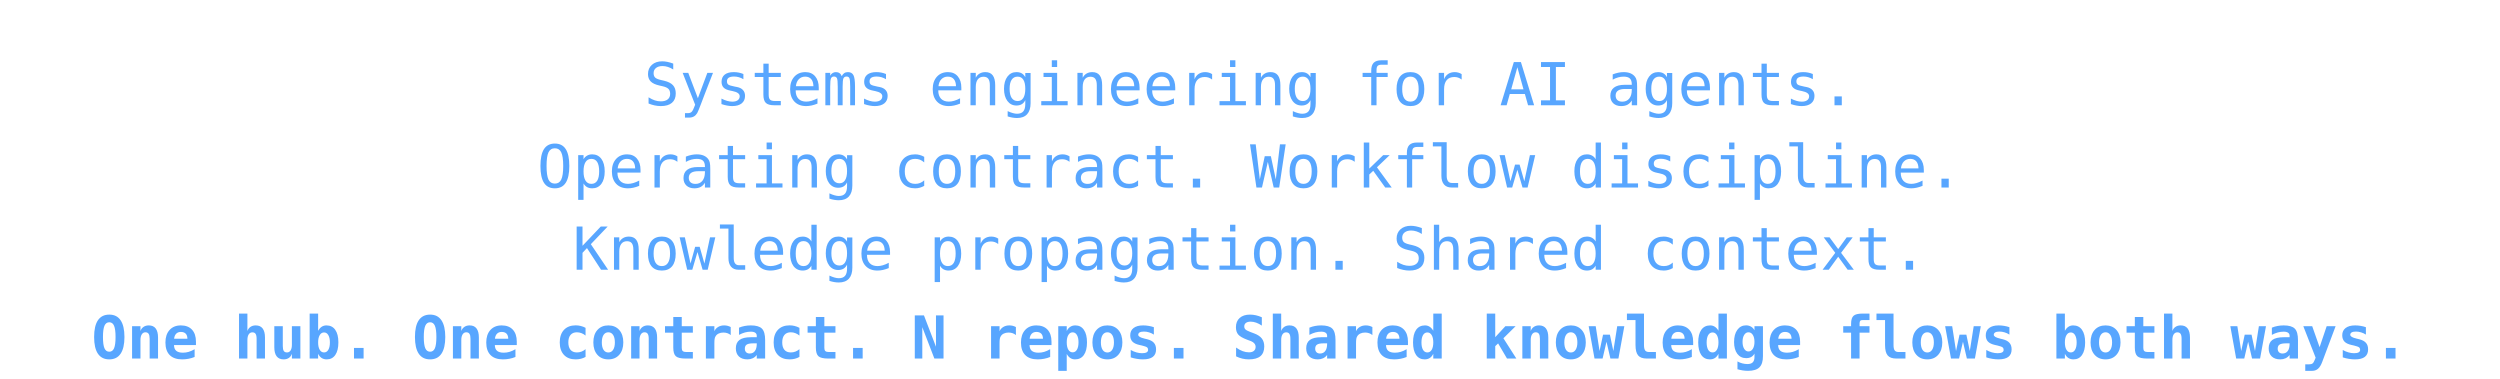
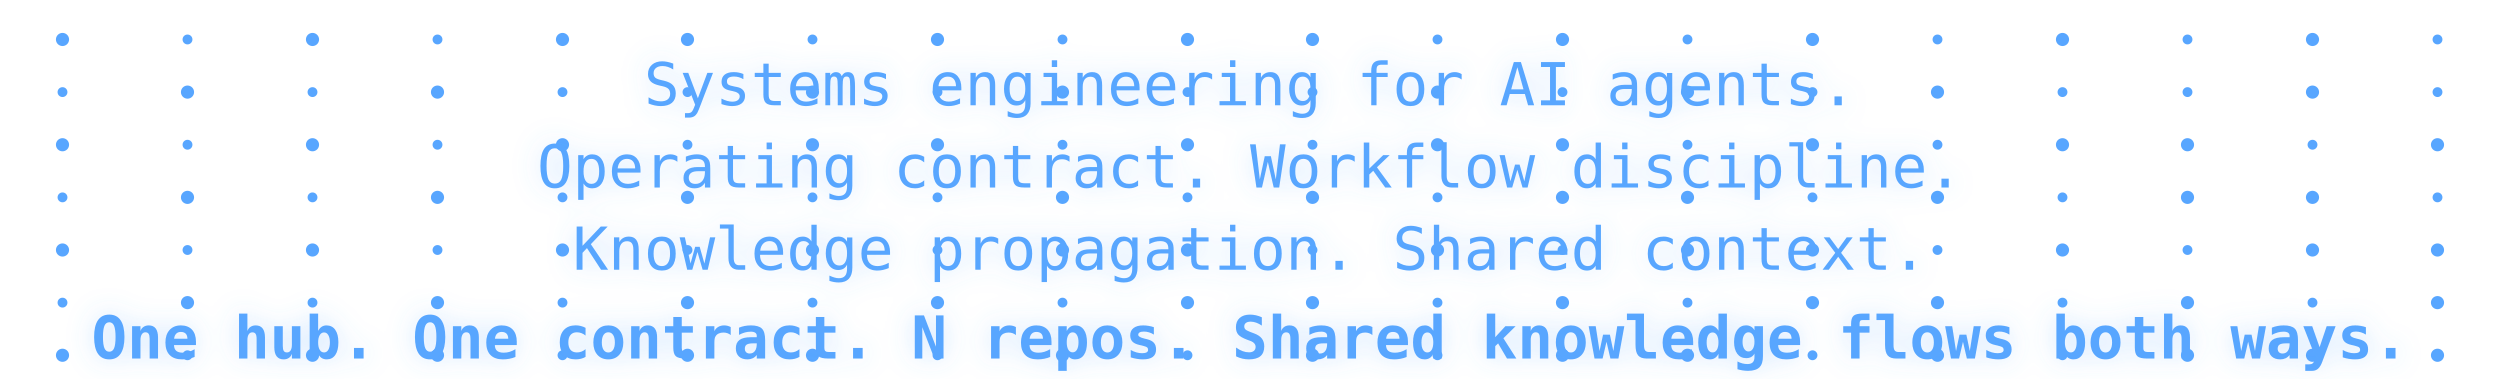
<svg xmlns="http://www.w3.org/2000/svg" viewBox="0 0 760 115" style="background:transparent; font-family:ui-monospace,'Cascadia Code','Fira Code',monospace;">
  <defs>
    <style>
-       /* 14s cycle: each line fades in sequentially, all fade out together */
-       @keyframes anim1 {
-         0%   { opacity: 0; transform: translateY(6px); }
-         8%   { opacity: 0; transform: translateY(6px); }
+       /* Dot matrix pulse animations */
+       @keyframes pulseA { 0%,100% { opacity: 0.06; } 50% { opacity: 0.6; } }
+       @keyframes pulseB { 0%,100% { opacity: 0.12; } 30% { opacity: 0.7; } 70% { opacity: 0.04; } }
+       @keyframes pulseC { 0%,100% { opacity: 0.04; } 40% { opacity: 0.5; } 80% { opacity: 0.1; } }
+       @keyframes pulseD { 0%,100% { opacity: 0.1; } 25% { opacity: 0.08; } 60% { opacity: 0.65; } }
+       @keyframes pulseE { 0%,100% { opacity: 0.07; } 35% { opacity: 0.55; } 65% { opacity: 0.03; } }
+       @keyframes pulseF { 0%,100% { opacity: 0.15; } 45% { opacity: 0.05; } 75% { opacity: 0.6; } }
+       .pa { animation: pulseA 3.7s ease-in-out infinite; }
+       .pb { animation: pulseB 4.2s ease-in-out infinite; }
+       .pc { animation: pulseC 2.9s ease-in-out infinite; }
+       .pd { animation: pulseD 3.4s ease-in-out infinite; }
+       .pe { animation: pulseE 5.1s ease-in-out infinite; }
+       .pf { animation: pulseF 3.1s ease-in-out infinite; }
+ 
+       /* Text animations (same as before) */
+       @keyframes fade1 {
+         0%   { opacity: 0; transform: translateY(6px); }
+         8%   { opacity: 0; }
        12%  { opacity: 1; transform: translateY(0); }
-         75%  { opacity: 1; transform: translateY(0); }
-         85%  { opacity: 0; transform: translateY(-4px); }
-         100% { opacity: 0; transform: translateY(-4px); }
-       }
-       @keyframes anim2 {
-         0%   { opacity: 0; transform: translateY(6px); }
-         22%  { opacity: 0; transform: translateY(6px); }
+         75%  { opacity: 1; }
+         85%  { opacity: 0; transform: translateY(-4px); }
+         100% { opacity: 0; }
+       }
+       @keyframes fade2 {
+         0%   { opacity: 0; transform: translateY(6px); }
+         22%  { opacity: 0; }
        26%  { opacity: 1; transform: translateY(0); }
-         75%  { opacity: 1; transform: translateY(0); }
-         85%  { opacity: 0; transform: translateY(-4px); }
-         100% { opacity: 0; transform: translateY(-4px); }
-       }
-       @keyframes anim3 {
-         0%   { opacity: 0; transform: translateY(6px); }
-         38%  { opacity: 0; transform: translateY(6px); }
+         75%  { opacity: 1; }
+         85%  { opacity: 0; transform: translateY(-4px); }
+         100% { opacity: 0; }
+       }
+       @keyframes fade3 {
+         0%   { opacity: 0; transform: translateY(6px); }
+         38%  { opacity: 0; }
        42%  { opacity: 1; transform: translateY(0); }
-         75%  { opacity: 1; transform: translateY(0); }
-         85%  { opacity: 0; transform: translateY(-4px); }
-         100% { opacity: 0; transform: translateY(-4px); }
-       }
-       @keyframes anim4 {
-         0%   { opacity: 0; transform: translateY(6px); }
-         54%  { opacity: 0; transform: translateY(6px); }
+         75%  { opacity: 1; }
+         85%  { opacity: 0; transform: translateY(-4px); }
+         100% { opacity: 0; }
+       }
+       @keyframes fade4 {
+         0%   { opacity: 0; transform: translateY(6px); }
+         54%  { opacity: 0; }
        58%  { opacity: 1; transform: translateY(0); }
-         75%  { opacity: 1; transform: translateY(0); }
-         85%  { opacity: 0; transform: translateY(-4px); }
-         100% { opacity: 0; transform: translateY(-4px); }
-       }
-       .l1 { animation: anim1 14s ease-in-out infinite; }
-       .l2 { animation: anim2 14s ease-in-out infinite; }
-       .l3 { animation: anim3 14s ease-in-out infinite; }
-       .l4 { animation: anim4 14s ease-in-out infinite; }
+         75%  { opacity: 1; }
+         85%  { opacity: 0; transform: translateY(-4px); }
+         100% { opacity: 0; }
+       }
+       .l1 { animation: fade1 14s ease-in-out infinite; }
+       .l2 { animation: fade2 14s ease-in-out infinite; }
+       .l3 { animation: fade3 14s ease-in-out infinite; }
+       .l4 { animation: fade4 14s ease-in-out infinite; }
+       .text-layer { filter: drop-shadow(0 0 4px rgba(88,166,255,0.3)); }
    </style>
  </defs>
-   <g class="l1">
-     <text x="380" y="32" fill="#58a6ff" font-size="18" text-anchor="middle">Systems engineering for AI agents.</text>
+   <g fill="#58a6ff">
+     <circle cx="19" cy="12" r="2.0" class="pa" />
+     <circle cx="57" cy="12" r="1.5" class="pb" />
+     <circle cx="95" cy="12" r="2.0" class="pc" />
+     <circle cx="133" cy="12" r="1.5" class="pd" />
+     <circle cx="171" cy="12" r="2.0" class="pe" />
+     <circle cx="209" cy="12" r="2.0" class="pf" />
+     <circle cx="247" cy="12" r="1.5" class="pa" />
+     <circle cx="285" cy="12" r="2.0" class="pb" />
+     <circle cx="323" cy="12" r="1.5" class="pc" />
+     <circle cx="361" cy="12" r="2.0" class="pd" />
+     <circle cx="399" cy="12" r="2.0" class="pe" />
+     <circle cx="437" cy="12" r="1.5" class="pf" />
+     <circle cx="475" cy="12" r="2.0" class="pa" />
+     <circle cx="513" cy="12" r="1.5" class="pb" />
+     <circle cx="551" cy="12" r="2.0" class="pc" />
+     <circle cx="589" cy="12" r="1.5" class="pd" />
+     <circle cx="627" cy="12" r="2.0" class="pe" />
+     <circle cx="665" cy="12" r="1.5" class="pf" />
+     <circle cx="703" cy="12" r="2.0" class="pa" />
+     <circle cx="741" cy="12" r="1.5" class="pb" />
+     <circle cx="19" cy="28" r="1.5" class="pf" />
+     <circle cx="57" cy="28" r="2.0" class="pe" />
+     <circle cx="95" cy="28" r="1.5" class="pd" />
+     <circle cx="133" cy="28" r="2.0" class="pc" />
+     <circle cx="171" cy="28" r="1.5" class="pb" />
+     <circle cx="209" cy="28" r="1.5" class="pa" />
+     <circle cx="247" cy="28" r="2.0" class="pf" />
+     <circle cx="285" cy="28" r="1.5" class="pe" />
+     <circle cx="323" cy="28" r="2.0" class="pd" />
+     <circle cx="361" cy="28" r="1.5" class="pc" />
+     <circle cx="399" cy="28" r="1.5" class="pb" />
+     <circle cx="437" cy="28" r="2.0" class="pa" />
+     <circle cx="475" cy="28" r="1.5" class="pf" />
+     <circle cx="513" cy="28" r="2.0" class="pe" />
+     <circle cx="551" cy="28" r="1.5" class="pd" />
+     <circle cx="589" cy="28" r="2.0" class="pc" />
+     <circle cx="627" cy="28" r="1.5" class="pb" />
+     <circle cx="665" cy="28" r="1.5" class="pa" />
+     <circle cx="703" cy="28" r="2.0" class="pf" />
+     <circle cx="741" cy="28" r="1.5" class="pe" />
+     <circle cx="19" cy="44" r="2.0" class="pc" />
+     <circle cx="57" cy="44" r="1.5" class="pd" />
+     <circle cx="95" cy="44" r="2.0" class="pe" />
+     <circle cx="133" cy="44" r="1.5" class="pf" />
+     <circle cx="171" cy="44" r="2.0" class="pa" />
+     <circle cx="209" cy="44" r="1.5" class="pb" />
+     <circle cx="247" cy="44" r="2.0" class="pc" />
+     <circle cx="285" cy="44" r="2.0" class="pd" />
+     <circle cx="323" cy="44" r="1.5" class="pe" />
+     <circle cx="361" cy="44" r="2.0" class="pf" />
+     <circle cx="399" cy="44" r="1.5" class="pa" />
+     <circle cx="437" cy="44" r="2.0" class="pb" />
+     <circle cx="475" cy="44" r="2.0" class="pc" />
+     <circle cx="513" cy="44" r="1.5" class="pd" />
+     <circle cx="551" cy="44" r="2.0" class="pe" />
+     <circle cx="589" cy="44" r="1.5" class="pf" />
+     <circle cx="627" cy="44" r="2.0" class="pa" />
+     <circle cx="665" cy="44" r="2.0" class="pb" />
+     <circle cx="703" cy="44" r="1.5" class="pc" />
+     <circle cx="741" cy="44" r="2.0" class="pd" />
+     <circle cx="19" cy="60" r="1.5" class="pe" />
+     <circle cx="57" cy="60" r="2.0" class="pf" />
+     <circle cx="95" cy="60" r="1.5" class="pa" />
+     <circle cx="133" cy="60" r="2.0" class="pb" />
+     <circle cx="171" cy="60" r="1.5" class="pc" />
+     <circle cx="209" cy="60" r="2.0" class="pd" />
+     <circle cx="247" cy="60" r="1.5" class="pe" />
+     <circle cx="285" cy="60" r="1.5" class="pf" />
+     <circle cx="323" cy="60" r="2.0" class="pa" />
+     <circle cx="361" cy="60" r="1.5" class="pb" />
+     <circle cx="399" cy="60" r="2.0" class="pc" />
+     <circle cx="437" cy="60" r="1.5" class="pd" />
+     <circle cx="475" cy="60" r="2.0" class="pe" />
+     <circle cx="513" cy="60" r="2.0" class="pf" />
+     <circle cx="551" cy="60" r="1.5" class="pa" />
+     <circle cx="589" cy="60" r="2.0" class="pb" />
+     <circle cx="627" cy="60" r="1.5" class="pc" />
+     <circle cx="665" cy="60" r="2.0" class="pd" />
+     <circle cx="703" cy="60" r="2.0" class="pe" />
+     <circle cx="741" cy="60" r="1.5" class="pf" />
+     <circle cx="19" cy="76" r="2.0" class="pa" />
+     <circle cx="57" cy="76" r="1.5" class="pb" />
+     <circle cx="95" cy="76" r="2.0" class="pc" />
+     <circle cx="133" cy="76" r="1.5" class="pd" />
+     <circle cx="171" cy="76" r="2.0" class="pe" />
+     <circle cx="209" cy="76" r="1.5" class="pf" />
+     <circle cx="247" cy="76" r="2.0" class="pa" />
+     <circle cx="285" cy="76" r="1.5" class="pb" />
+     <circle cx="323" cy="76" r="2.0" class="pc" />
+     <circle cx="361" cy="76" r="2.0" class="pd" />
+     <circle cx="399" cy="76" r="1.5" class="pe" />
+     <circle cx="437" cy="76" r="2.0" class="pf" />
+     <circle cx="475" cy="76" r="1.5" class="pa" />
+     <circle cx="513" cy="76" r="2.0" class="pb" />
+     <circle cx="551" cy="76" r="2.0" class="pc" />
+     <circle cx="589" cy="76" r="1.5" class="pd" />
+     <circle cx="627" cy="76" r="2.0" class="pe" />
+     <circle cx="665" cy="76" r="1.5" class="pf" />
+     <circle cx="703" cy="76" r="2.0" class="pa" />
+     <circle cx="741" cy="76" r="2.0" class="pb" />
+     <circle cx="19" cy="92" r="1.5" class="pf" />
+     <circle cx="57" cy="92" r="2.0" class="pe" />
+     <circle cx="95" cy="92" r="1.5" class="pd" />
+     <circle cx="133" cy="92" r="2.0" class="pc" />
+     <circle cx="171" cy="92" r="1.5" class="pb" />
+     <circle cx="209" cy="92" r="2.0" class="pa" />
+     <circle cx="247" cy="92" r="1.5" class="pf" />
+     <circle cx="285" cy="92" r="2.0" class="pe" />
+     <circle cx="323" cy="92" r="1.5" class="pd" />
+     <circle cx="361" cy="92" r="2.0" class="pc" />
+     <circle cx="399" cy="92" r="2.0" class="pb" />
+     <circle cx="437" cy="92" r="1.5" class="pa" />
+     <circle cx="475" cy="92" r="2.0" class="pf" />
+     <circle cx="513" cy="92" r="1.5" class="pe" />
+     <circle cx="551" cy="92" r="2.0" class="pd" />
+     <circle cx="589" cy="92" r="2.0" class="pc" />
+     <circle cx="627" cy="92" r="1.5" class="pb" />
+     <circle cx="665" cy="92" r="2.0" class="pa" />
+     <circle cx="703" cy="92" r="1.5" class="pf" />
+     <circle cx="741" cy="92" r="2.0" class="pe" />
+     <circle cx="19" cy="108" r="2.0" class="pb" />
+     <circle cx="57" cy="108" r="1.5" class="pc" />
+     <circle cx="95" cy="108" r="2.0" class="pd" />
+     <circle cx="133" cy="108" r="2.0" class="pe" />
+     <circle cx="171" cy="108" r="1.5" class="pf" />
+     <circle cx="209" cy="108" r="2.0" class="pa" />
+     <circle cx="247" cy="108" r="2.0" class="pb" />
+     <circle cx="285" cy="108" r="1.5" class="pc" />
+     <circle cx="323" cy="108" r="2.0" class="pd" />
+     <circle cx="361" cy="108" r="1.5" class="pe" />
+     <circle cx="399" cy="108" r="2.0" class="pf" />
+     <circle cx="437" cy="108" r="1.5" class="pa" />
+     <circle cx="475" cy="108" r="2.0" class="pb" />
+     <circle cx="513" cy="108" r="2.0" class="pc" />
+     <circle cx="551" cy="108" r="1.5" class="pd" />
+     <circle cx="589" cy="108" r="2.0" class="pe" />
+     <circle cx="627" cy="108" r="1.5" class="pf" />
+     <circle cx="665" cy="108" r="2.0" class="pa" />
+     <circle cx="703" cy="108" r="2.0" class="pb" />
+     <circle cx="741" cy="108" r="2.0" class="pc" />
  </g>
-   <g class="l2">
-     <text x="380" y="57" fill="#58a6ff" font-size="18" text-anchor="middle">Operating contract. Workflow discipline.</text>
-   </g>
-   <g class="l3">
-     <text x="380" y="82" fill="#58a6ff" font-size="18" text-anchor="middle">Knowledge propagation. Shared context.</text>
-   </g>
-   <g class="l4">
-     <text x="380" y="109" fill="#58a6ff" font-size="18" font-weight="bold" text-anchor="middle">One hub. One contract. N repos. Shared knowledge flows both ways.</text>
+   <g class="text-layer">
+     <g class="l1">
+       <text x="380" y="32" fill="#58a6ff" font-size="18" text-anchor="middle">Systems engineering for AI agents.</text>
+     </g>
+     <g class="l2">
+       <text x="380" y="57" fill="#58a6ff" font-size="18" text-anchor="middle">Operating contract. Workflow discipline.</text>
+     </g>
+     <g class="l3">
+       <text x="380" y="82" fill="#58a6ff" font-size="18" text-anchor="middle">Knowledge propagation. Shared context.</text>
+     </g>
+     <g class="l4">
+       <text x="380" y="109" fill="#58a6ff" font-size="18" font-weight="bold" text-anchor="middle">One hub. One contract. N repos. Shared knowledge flows both ways.</text>
+     </g>
  </g>
</svg>
